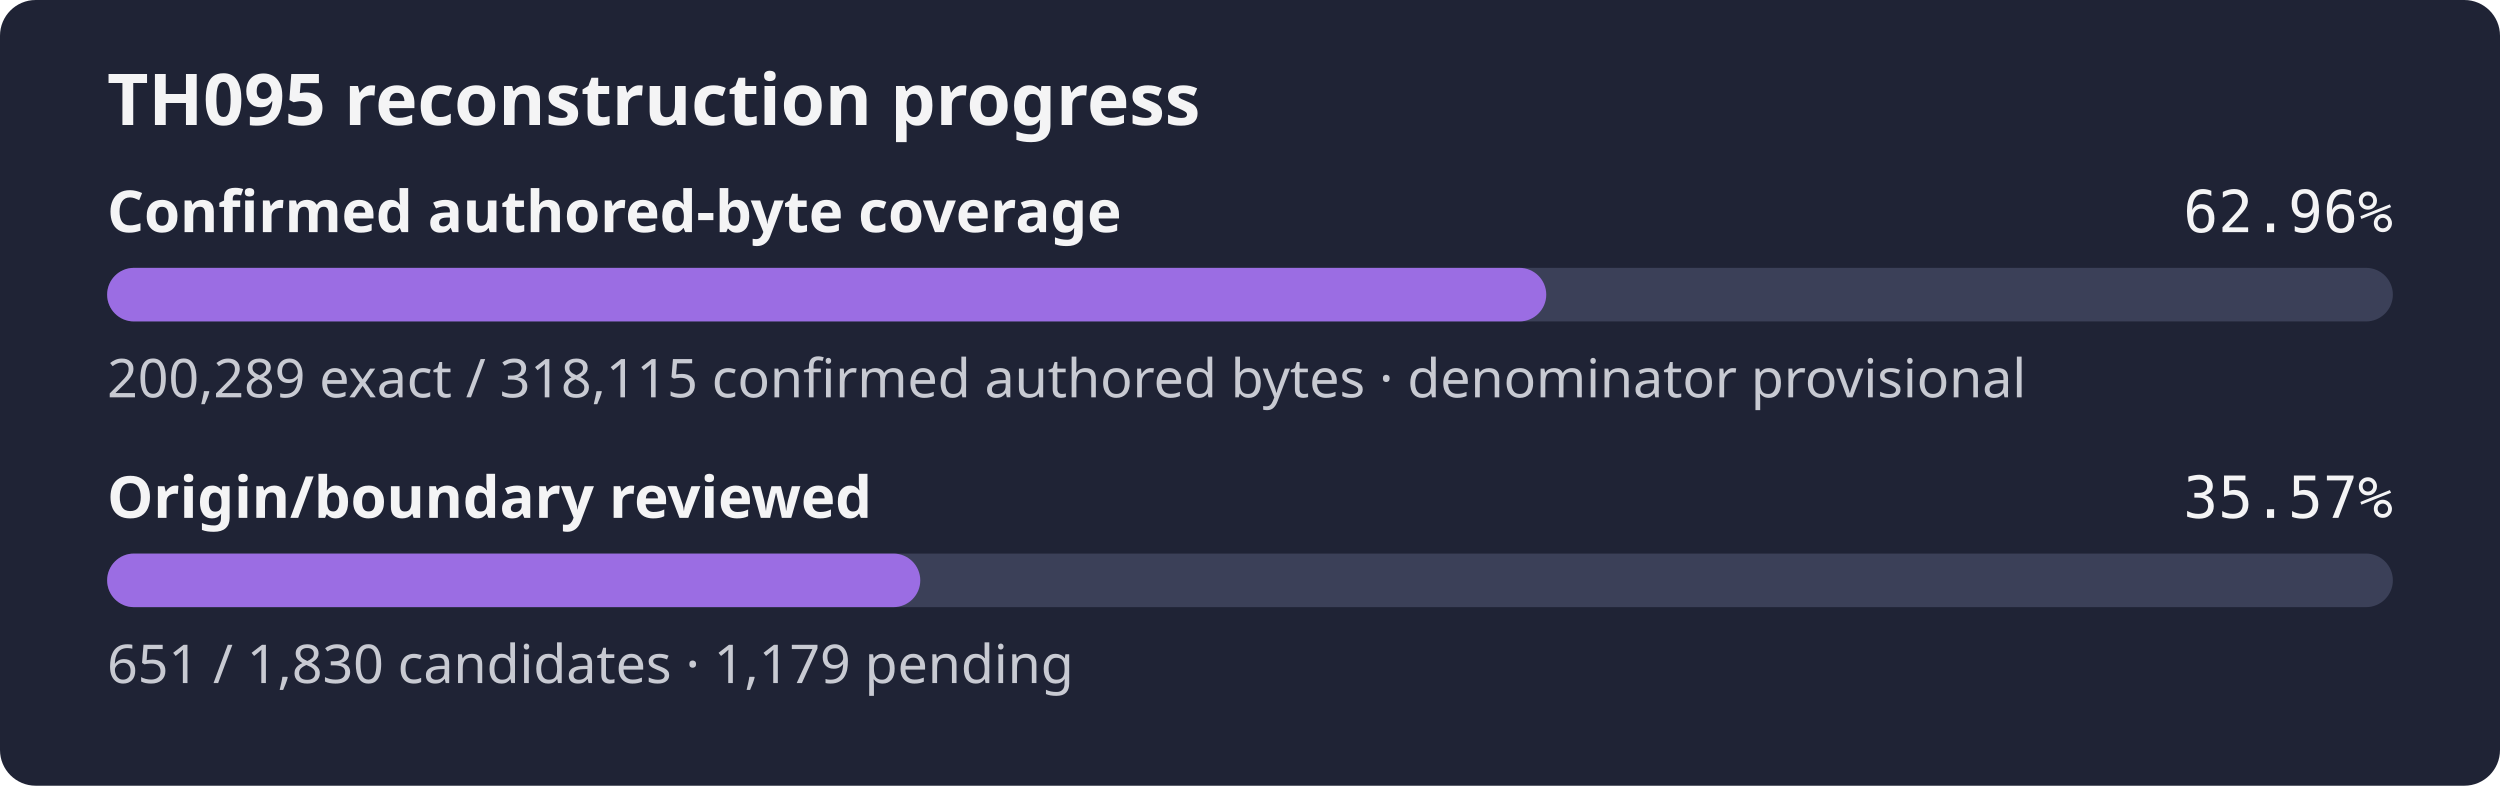
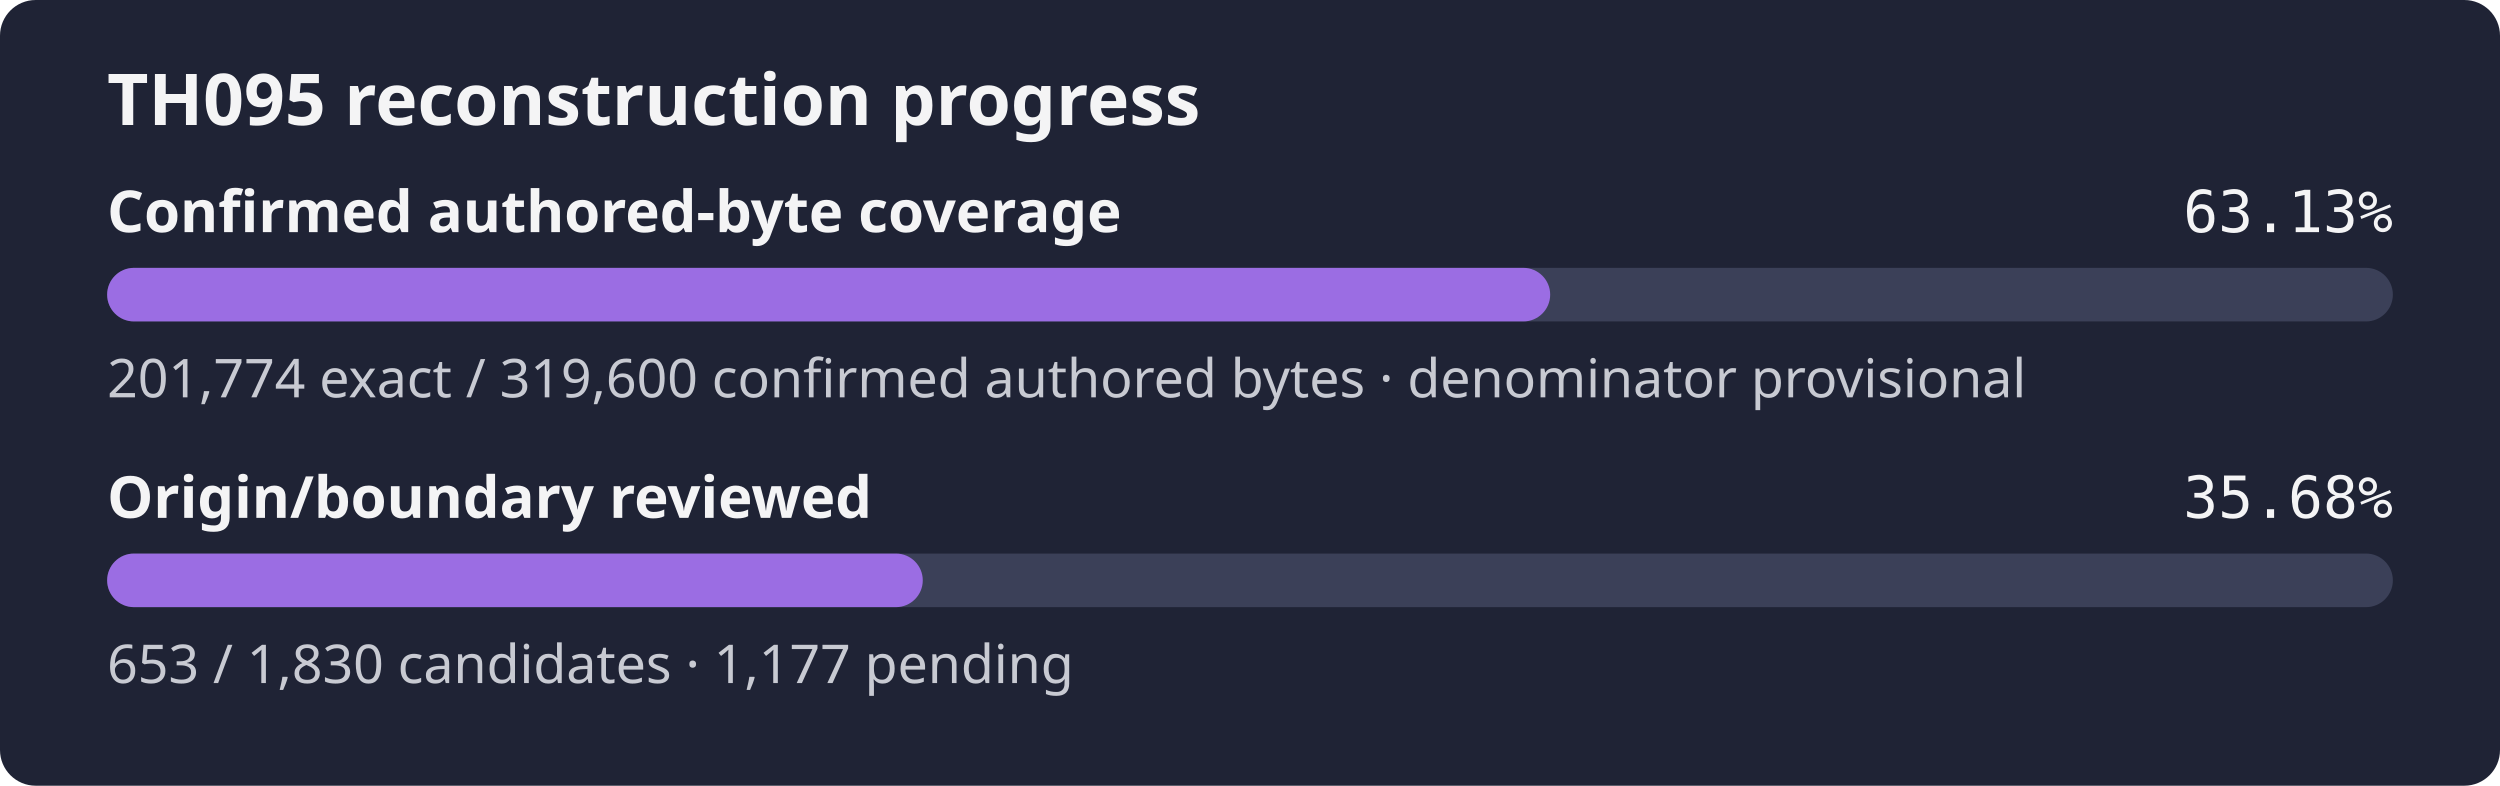
- <svg xmlns="http://www.w3.org/2000/svg" width="560" height="176" role="img" aria-label="TH095 reconstruction progress: 62.96% of the confirmed authored-byte set is exact, origin review 35.57%">
+ <svg xmlns="http://www.w3.org/2000/svg" width="560" height="176" role="img" aria-label="TH095 reconstruction progress: 63.13% of the confirmed authored-byte set is exact, origin review 35.68%">
  <rect width="560" height="176" rx="8" fill="#1f2335" />
  <text x="24" y="28" fill="#f4f4f5" font-family="sans-serif" font-size="16" font-weight="600">TH095 reconstruction progress</text>
  <text x="24" y="52" fill="#f4f4f5" font-family="sans-serif" font-size="13" font-weight="600">Confirmed authored-byte coverage</text>
-   <text x="536" y="52" fill="#f4f4f5" text-anchor="end" font-family="monospace" font-size="13">62.96%</text>
+   <text x="536" y="52" fill="#f4f4f5" text-anchor="end" font-family="monospace" font-size="13">63.13%</text>
  <rect x="24" y="60" width="512" height="12" rx="6" fill="#3b4058" />
-   <rect x="24" y="60" width="322.36" height="12" rx="6" fill="#9b6de3" />
-   <text x="24" y="89" fill="#c8cad2" font-family="sans-serif" font-size="12">200,289 exact / 318,115 confirmed authored bytes · denominator provisional</text>
+   <rect x="24" y="60" width="323.24" height="12" rx="6" fill="#9b6de3" />
+   <text x="24" y="89" fill="#c8cad2" font-family="sans-serif" font-size="12">201,774 exact / 319,600 confirmed authored bytes · denominator provisional</text>
  <text x="24" y="116" fill="#f4f4f5" font-family="sans-serif" font-size="13" font-weight="600">Origin/boundary reviewed</text>
-   <text x="536" y="116" fill="#f4f4f5" text-anchor="end" font-family="monospace" font-size="13">35.57%</text>
+   <text x="536" y="116" fill="#f4f4f5" text-anchor="end" font-family="monospace" font-size="13">35.68%</text>
  <rect x="24" y="124" width="512" height="12" rx="6" fill="#3b4058" />
-   <rect x="24" y="124" width="182.14" height="12" rx="6" fill="#9b6de3" />
-   <text x="24" y="153" fill="#c8cad2" font-family="sans-serif" font-size="12">651 / 1,830 candidates · 1,179 pending</text>
+   <rect x="24" y="124" width="182.70" height="12" rx="6" fill="#9b6de3" />
+   <text x="24" y="153" fill="#c8cad2" font-family="sans-serif" font-size="12">653 / 1,830 candidates · 1,177 pending</text>
</svg>
